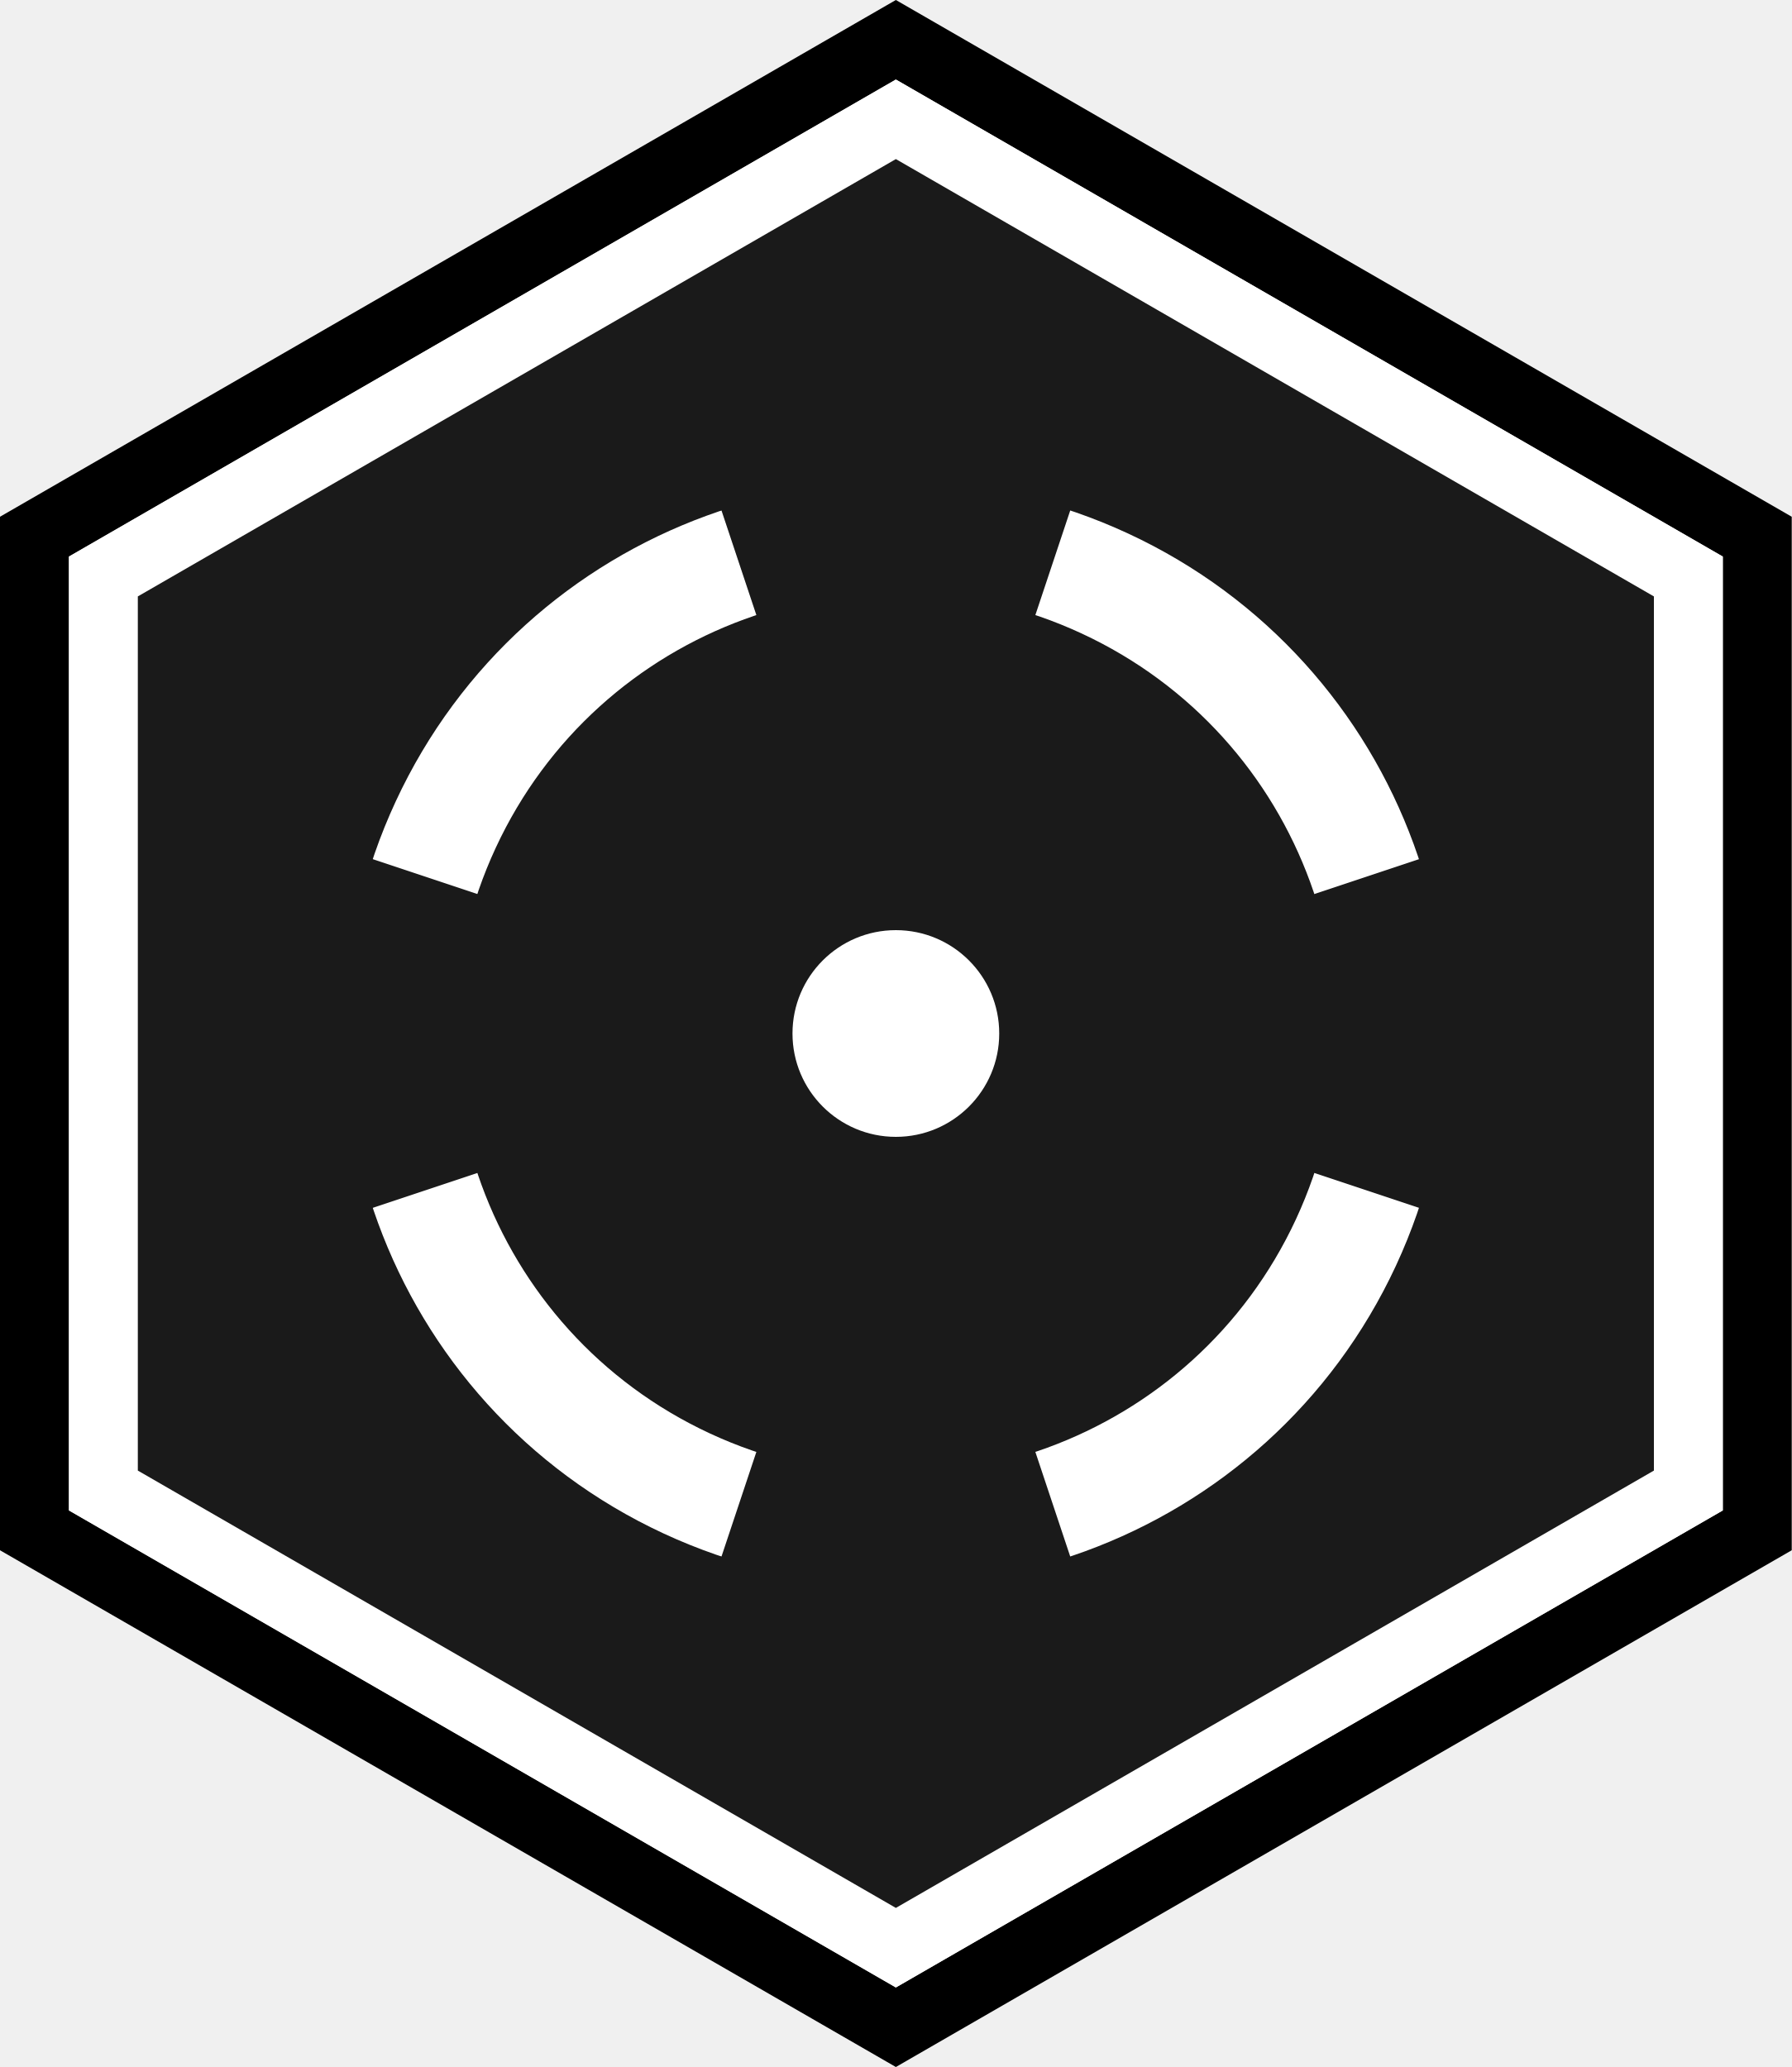
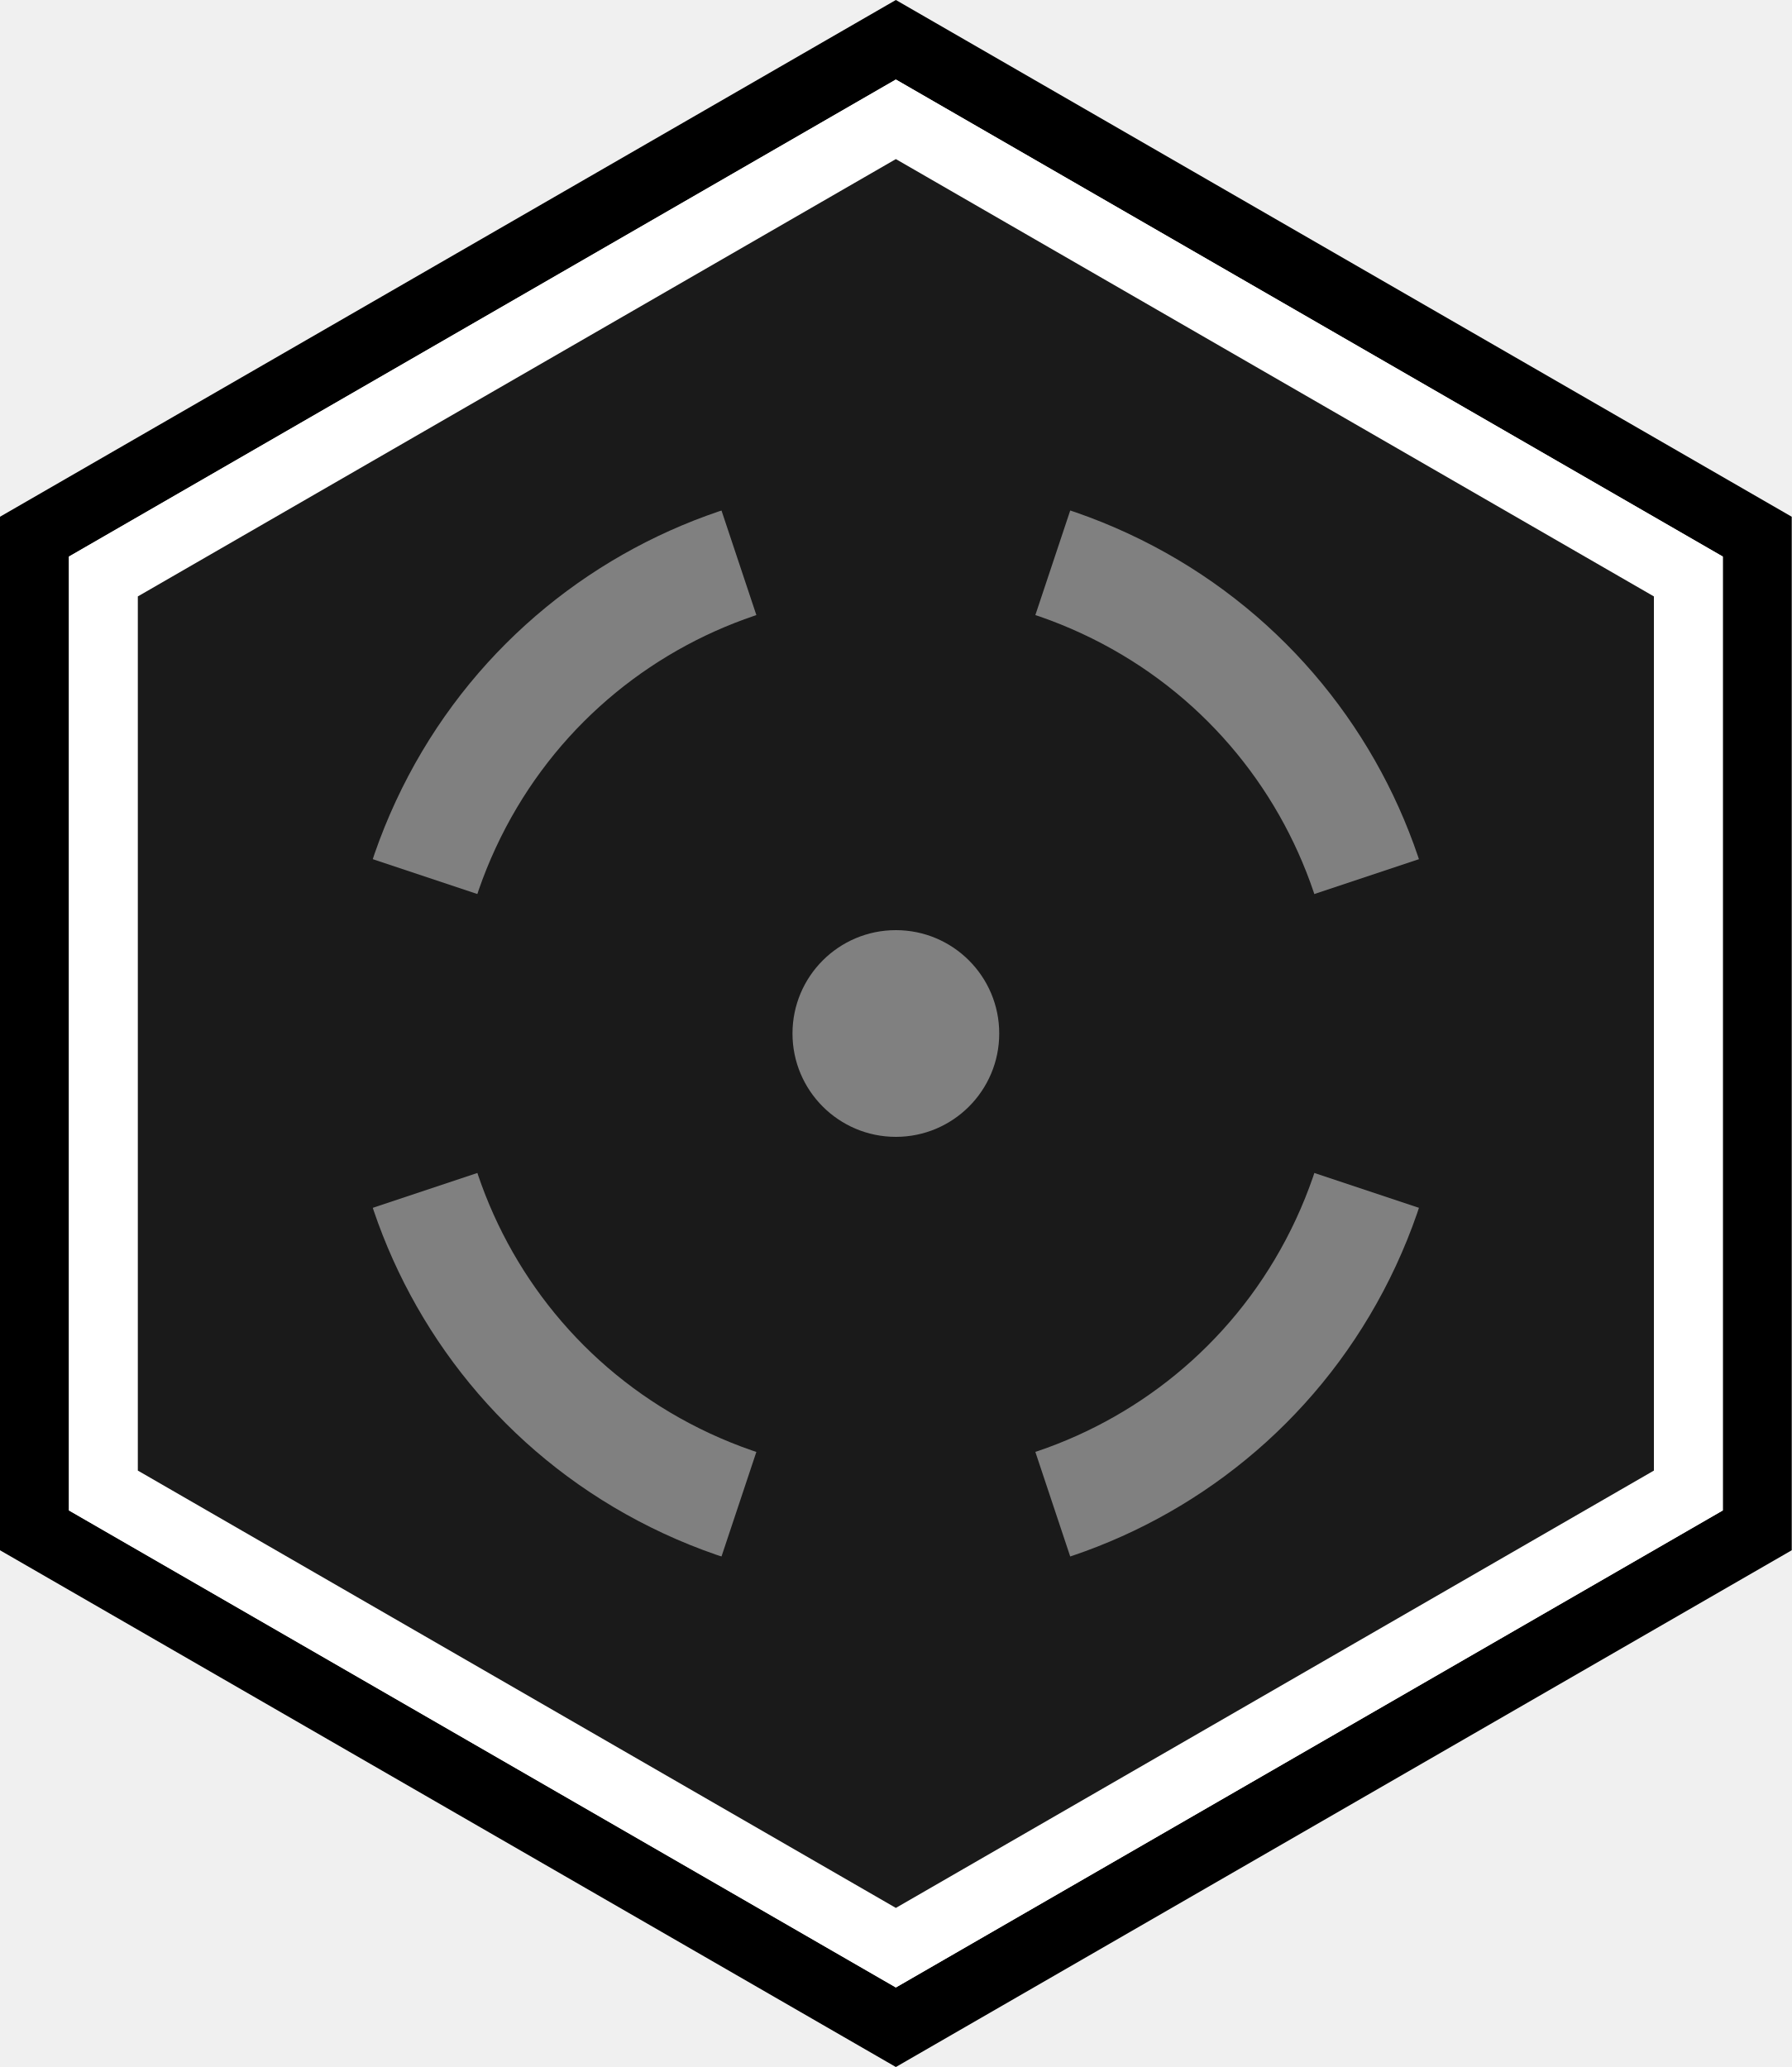
<svg xmlns="http://www.w3.org/2000/svg" viewBox="0 0 130 150" version="1.1" id="svg1" width="130" height="150" xml:space="preserve">
  <defs id="defs1">
    <mask maskUnits="userSpaceOnUse" id="mask-powermask-path-effect17">
      <path id="mask-powermask-path-effect17_box" style="fill:#ffffff;fill-opacity:1" d="M 49.54,-0.368 H 131.552 V 81.644 H 49.54 Z" />
      <g id="g17" transform="matrix(0.9069323,-0.4212687,0.4212765,0.9069359,0,0)" style="">
        <path style="fill:#000000;stroke-width:11.891;stroke-linecap:round;stroke-linejoin:round" id="path14" transform="matrix(0,0.5112077,0.8854377,0,107.4003,106.4486)" d="m -34.132,-0.452 -54.772,-2.5e-7 27.386,-47.434 z" />
        <path style="fill:#000000;stroke-width:11.891;stroke-linecap:round;stroke-linejoin:round" id="path15" transform="matrix(0,0.5112077,-0.8854377,0,22.59972,106.4486)" d="m -34.132,-0.452 -54.772,-2.5e-7 27.386,-47.434 z" />
        <path style="fill:#000000;stroke-width:11.891;stroke-linecap:round;stroke-linejoin:round" id="path16" transform="matrix(-0.5112077,0,0,0.8854377,33.55138,117.4003)" d="m -34.132,-0.452 -54.772,-2.5e-7 27.386,-47.434 z" />
        <path style="fill:#000000;stroke-width:11.891;stroke-linecap:round;stroke-linejoin:round" id="path17" transform="matrix(-0.5112077,0,0,-0.8854377,33.55139,32.59972)" d="m -34.132,-0.452 -54.772,-2.5e-7 27.386,-47.434 z" />
      </g>
    </mask>
  </defs>
  <polygon points="61.8,53.78 31,71.56 0.2,53.78 0.2,18.22 31,0.44 61.8,18.22 " fill="none" stroke="#ff3b57" stroke-width="1" id="hex-out" style="display:inline;mix-blend-mode:normal;fill:none;fill-opacity:1;stroke:#000000;stroke-width:2.465;stroke-dasharray:none;stroke-dashoffset:0;stroke-opacity:1" transform="matrix(2.029196,0,0,2.027961,2.09495,1.993413)" />
  <path id="hex-in" style="display:inline;mix-blend-mode:normal;fill:#1a1a1a;stroke:#ffffff;stroke-width:5;stroke-dasharray:none;stroke-opacity:1" d="m 7.5,41.838 c 0,22.108 0,44.216 0,66.324 19.167,11.06 38.333,22.12 57.5,33.18 19.167,-11.06 38.333,-22.12 57.5,-33.18 0,-22.108 0,-44.216 0,-66.324 C 103.333,30.778 84.167,19.718 65,8.658 45.833,19.718 26.667,30.778 7.5,41.838 Z" />
-   <path style="fill:none;stroke:#ffffff;stroke-width:8;stroke-linecap:butt;stroke-linejoin:miter;stroke-dasharray:none;stroke-dashoffset:0" id="path8-4" transform="matrix(0.9069359,0.4212687,-0.4212765,0.9069323,0,0)" mask="url(#mask-powermask-path-effect17)" d="M 126.552,40.638 A 36.006,36.006 0 0 1 90.546,76.644 36.006,36.006 0 0 1 54.54,40.638 36.006,36.006 0 0 1 90.546,4.632 36.006,36.006 0 0 1 126.552,40.638 Z" />
-   <circle style="fill:#ffffff;stroke:none;stroke-width:8;stroke-linecap:round;stroke-linejoin:round;stroke-dasharray:none" id="path1" cx="65" cy="75" r="7.5" />
+   <path style="fill:none;stroke:#808080;stroke-width:8;stroke-linecap:butt;stroke-linejoin:miter;stroke-dasharray:none;stroke-dashoffset:0" id="path8-4" transform="matrix(0.9069359,0.4212687,-0.4212765,0.9069323,0,0)" mask="url(#mask-powermask-path-effect17)" d="M 126.552,40.638 A 36.006,36.006 0 0 1 90.546,76.644 36.006,36.006 0 0 1 54.54,40.638 36.006,36.006 0 0 1 90.546,4.632 36.006,36.006 0 0 1 126.552,40.638 Z" />
+   <circle style="fill:#808080;stroke:none;stroke-width:8;stroke-linecap:round;stroke-linejoin:round;stroke-dasharray:none" id="path1" cx="65" cy="75" r="7.5" />
</svg>
